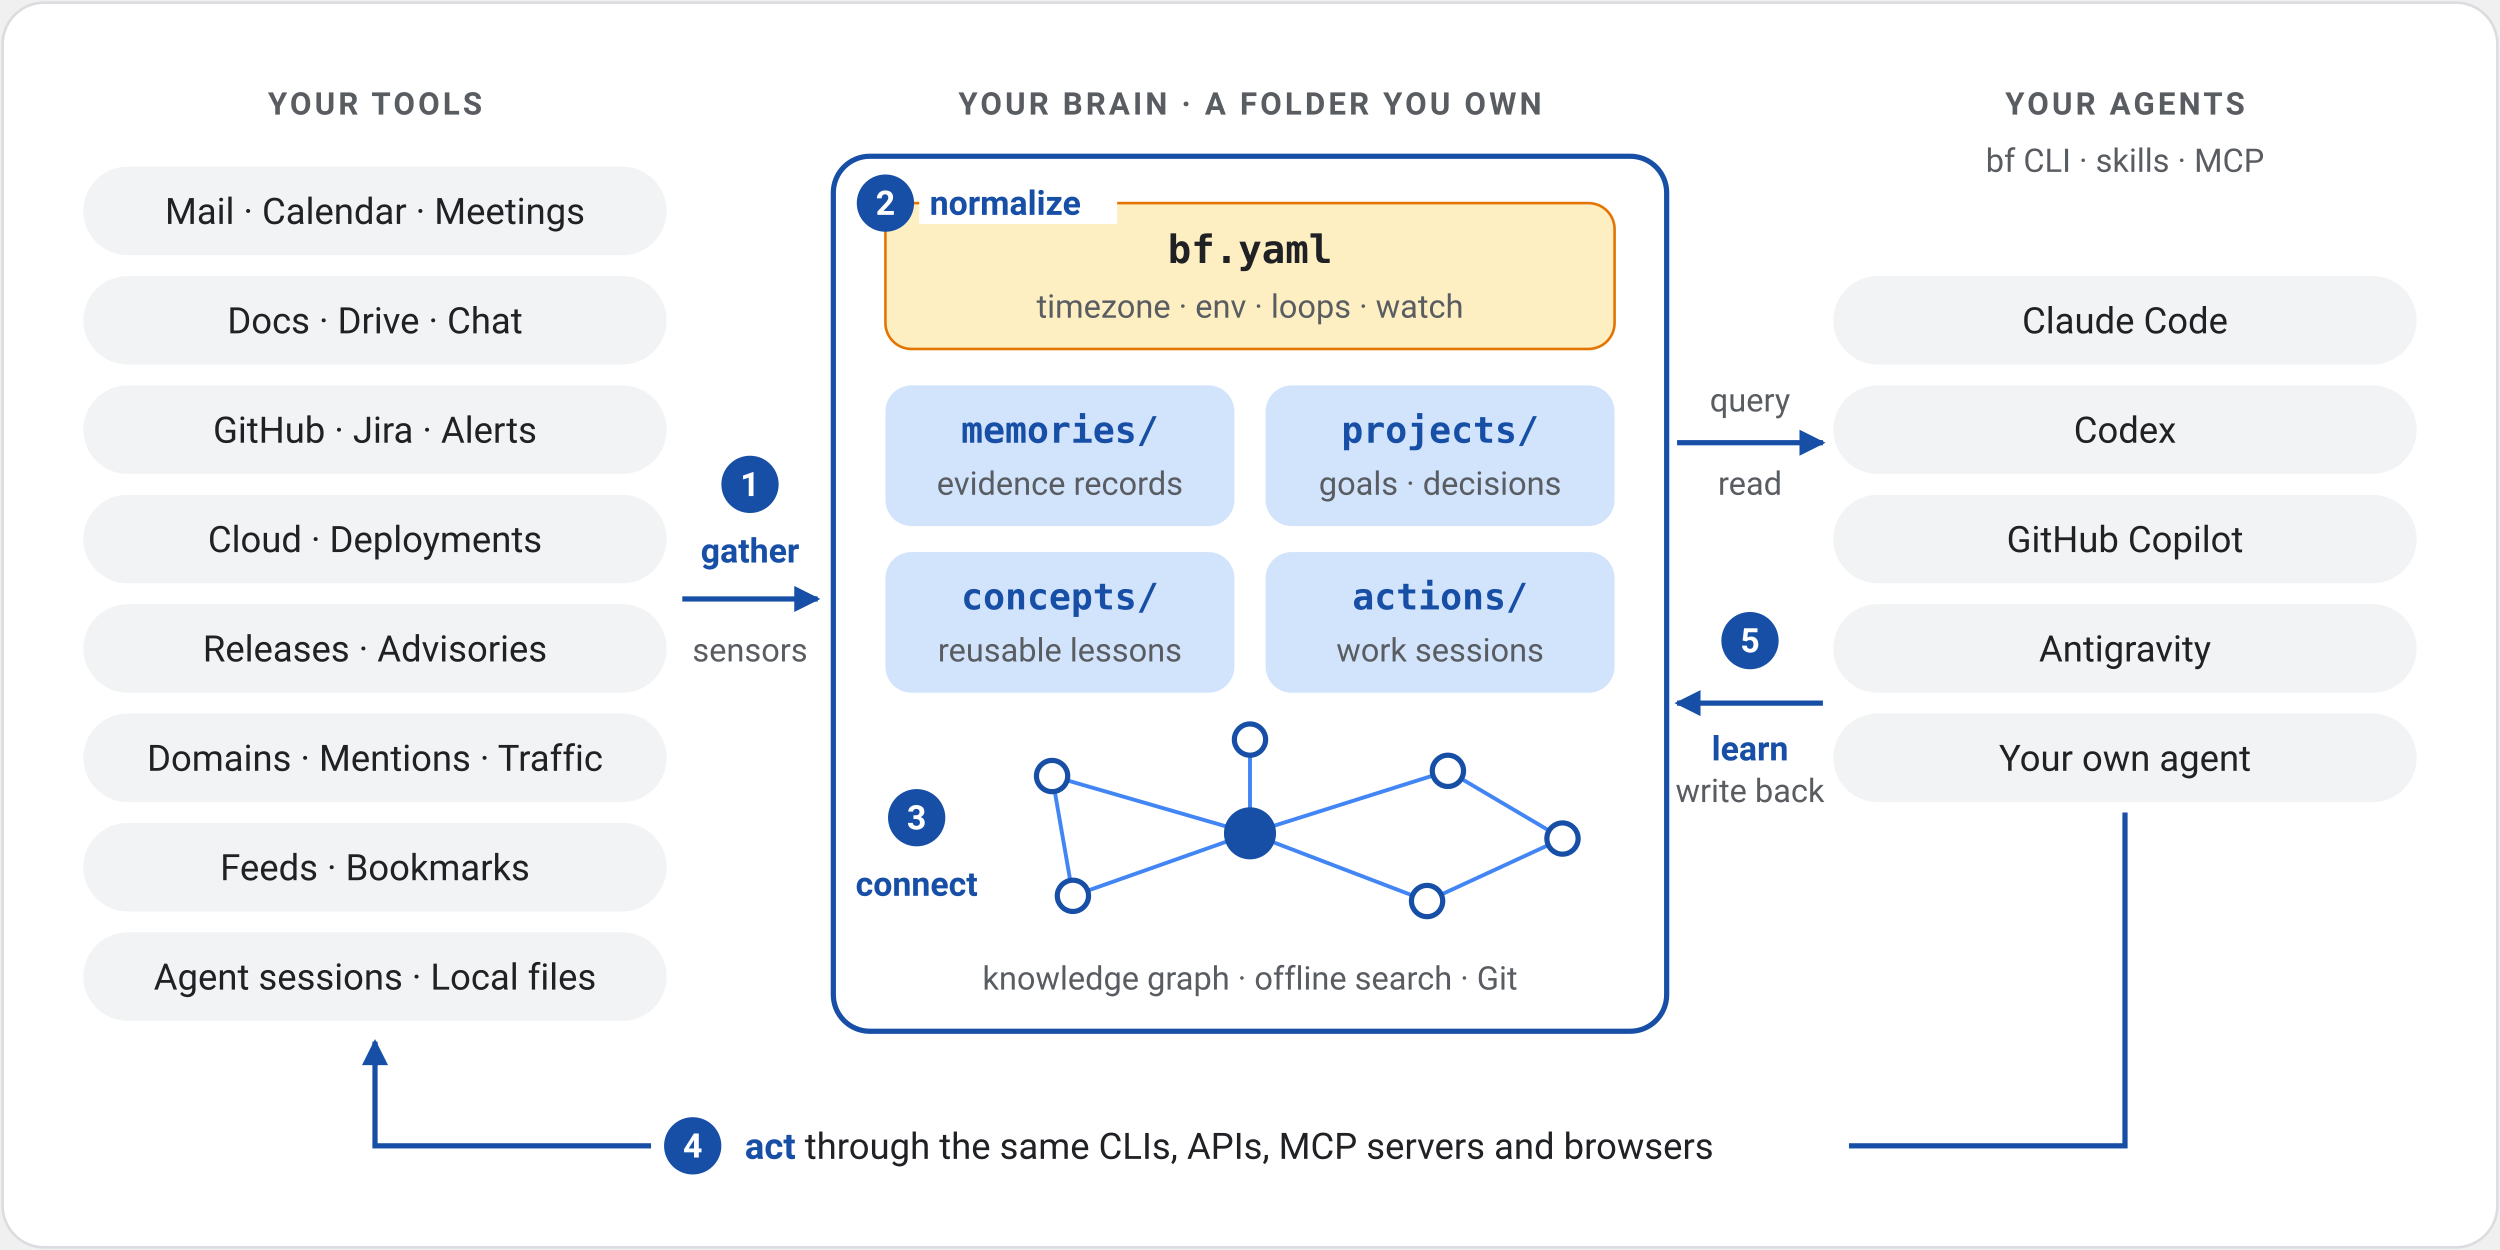
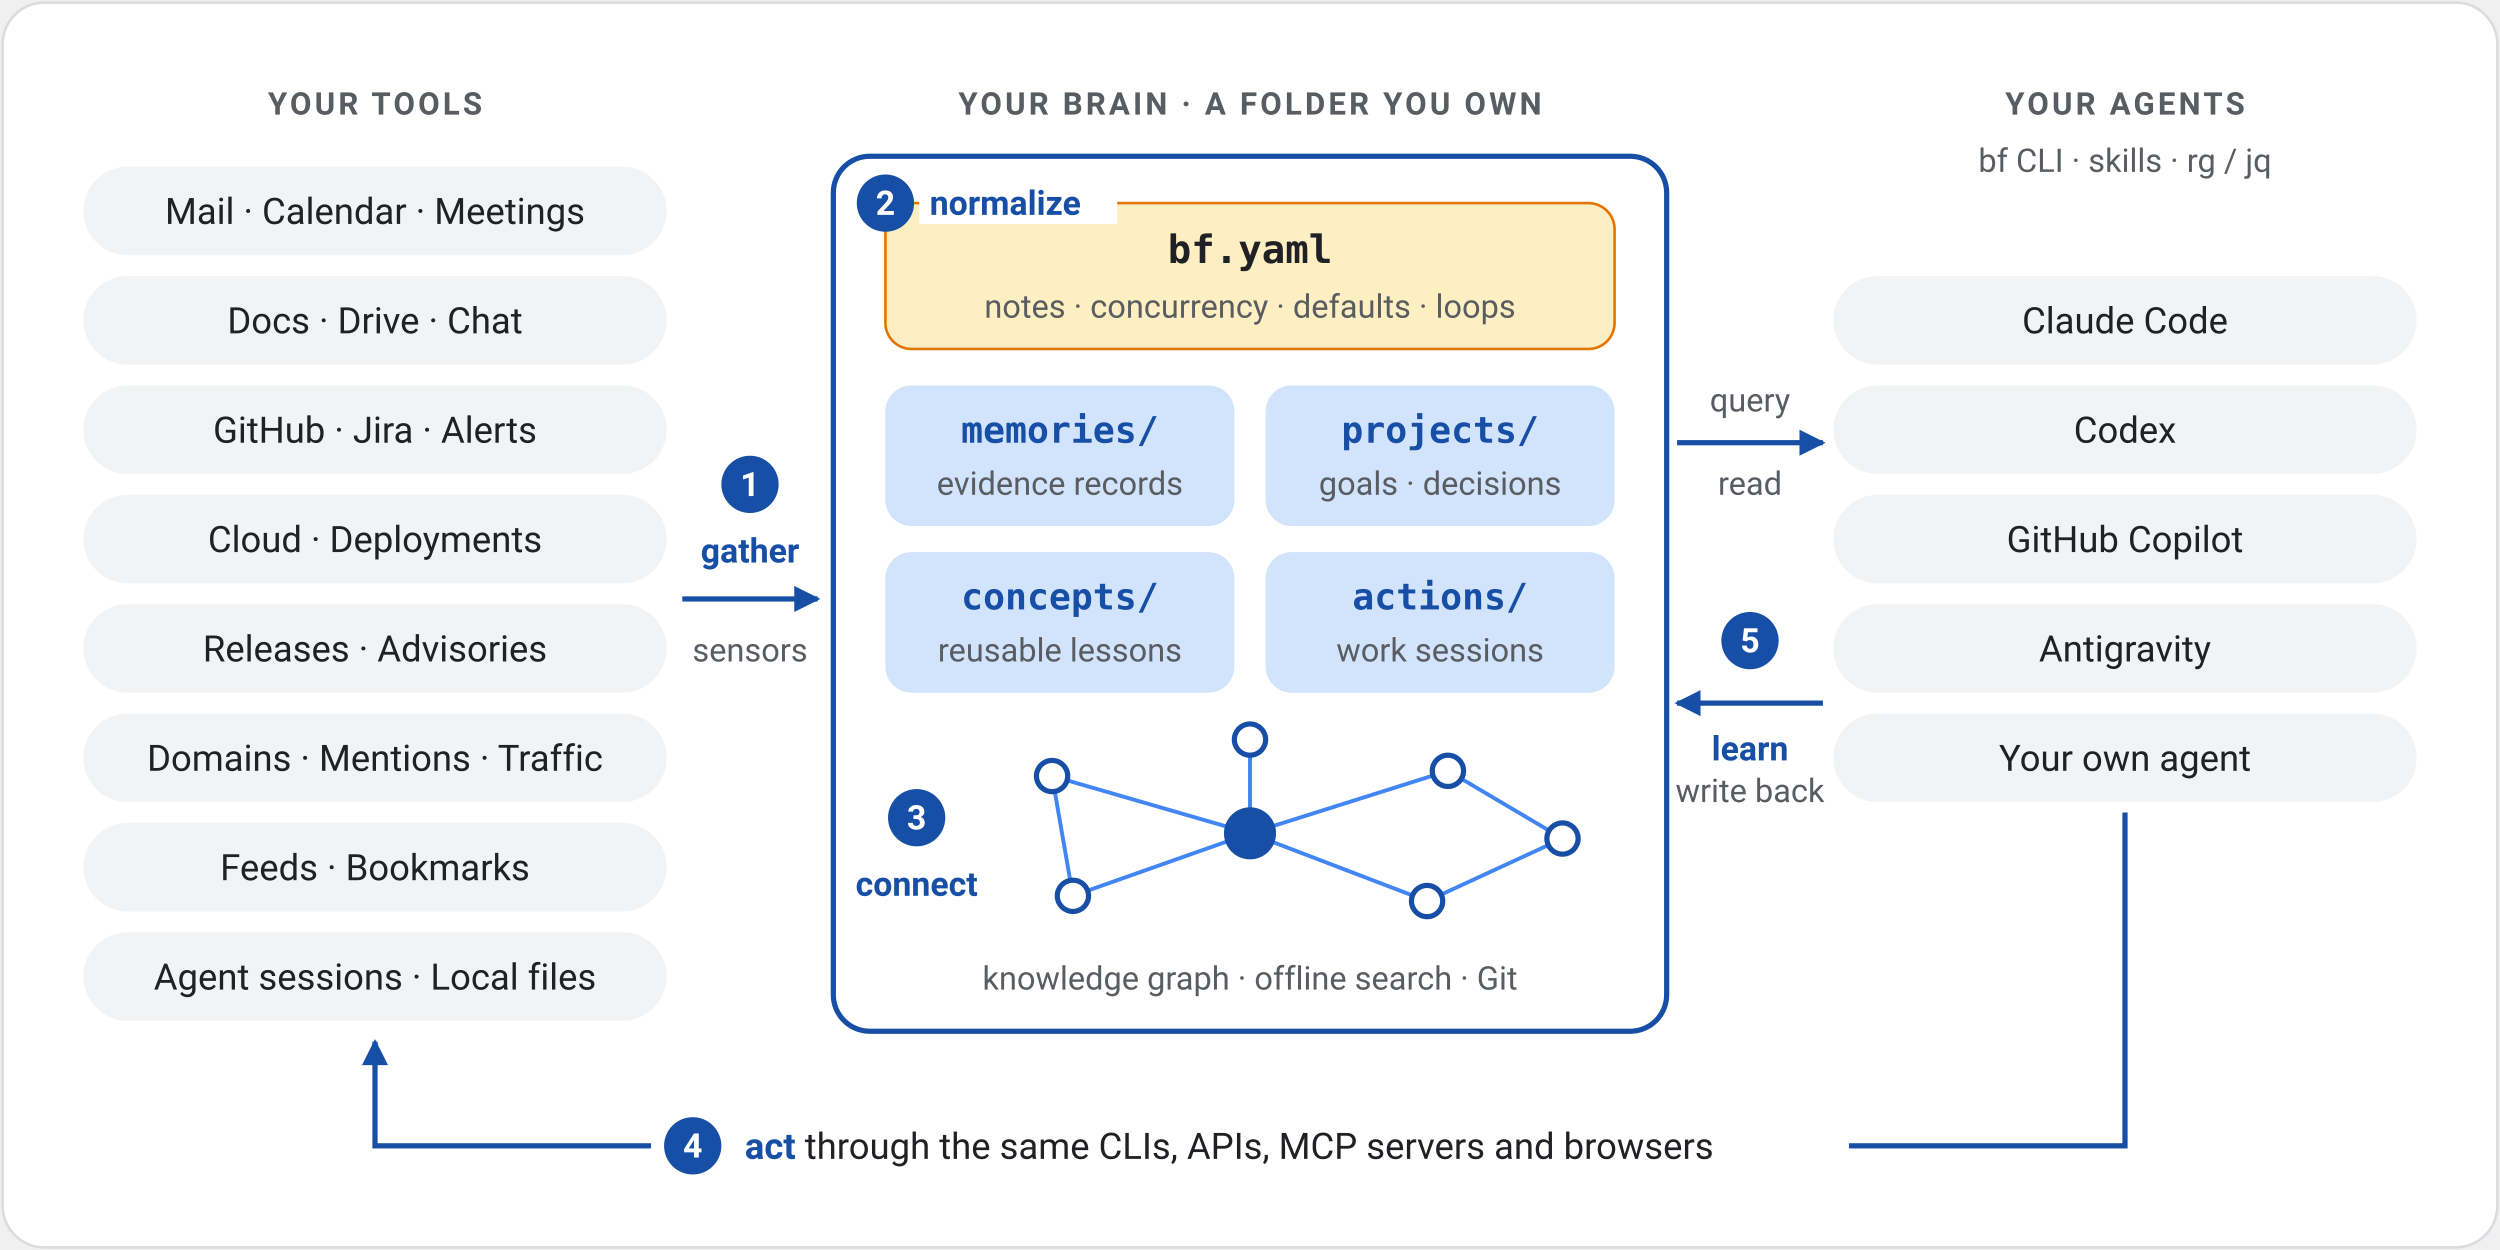
<svg xmlns="http://www.w3.org/2000/svg" width="960" height="480" viewBox="0 0 960 480" role="img" aria-labelledby="title desc">
  <defs>
    <marker id="arrow" viewBox="0 0 10 10" refX="9" refY="5" markerWidth="10" markerHeight="10" markerUnits="userSpaceOnUse" orient="auto-start-reverse">
      <path d="M0 0 L10 5 L0 10 Z" fill="#174EA6" />
    </marker>
    <style>
text { font-family: "Google Sans", "Google Sans Text", Roboto, "Segoe UI", Helvetica, Arial, sans-serif; fill: #202124; }
.code { font-family: "Google Sans Code", "JetBrains Mono", Menlo, Consolas, "DejaVu Sans Mono", monospace; }
.label { font-size: 12px; font-weight: 700; letter-spacing: 1.2px; fill: #595D62; }
.chip { fill: #F1F3F4; }
.chip-text { font-size: 14px; }
.muted { font-size: 12.5px; fill: #595D62; }
.folder { font-size: 14px; font-weight: 700; fill: #174EA6; }
.step { fill: #174EA6; }
.step-text { font-size: 13px; font-weight: 700; fill: #FFFFFF; }
.verb { font-size: 13px; font-weight: 700; fill: #174EA6; }
.flow { fill: none; stroke: #174EA6; stroke-width: 2; }
.edge { stroke: #4285F4; stroke-width: 1.5; }
</style>
  </defs>
  <rect x="1" y="1" width="958" height="478" rx="16" fill="#FFFFFF" stroke="#DADCE0" />
  <text class="label" x="144" y="44" text-anchor="middle">YOUR TOOLS</text>
  <g text-anchor="middle">
    <rect class="chip" x="32" y="64" width="224" height="34" rx="17" />
    <text class="chip-text" x="144" y="86">Mail · Calendar · Meetings</text>
    <rect class="chip" x="32" y="106" width="224" height="34" rx="17" />
    <text class="chip-text" x="144" y="128">Docs · Drive · Chat</text>
    <rect class="chip" x="32" y="148" width="224" height="34" rx="17" />
    <text class="chip-text" x="144" y="170">GitHub · Jira · Alerts</text>
    <rect class="chip" x="32" y="190" width="224" height="34" rx="17" />
    <text class="chip-text" x="144" y="212">Cloud · Deployments</text>
    <rect class="chip" x="32" y="232" width="224" height="34" rx="17" />
    <text class="chip-text" x="144" y="254">Releases · Advisories</text>
    <rect class="chip" x="32" y="274" width="224" height="34" rx="17" />
    <text class="chip-text" x="144" y="296">Domains · Mentions · Traffic</text>
    <rect class="chip" x="32" y="316" width="224" height="34" rx="17" />
    <text class="chip-text" x="144" y="338">Feeds · Bookmarks</text>
    <rect class="chip" x="32" y="358" width="224" height="34" rx="17" />
    <text class="chip-text" x="144" y="380">Agent sessions · Local files</text>
  </g>
  <circle class="step" cx="288" cy="186" r="11" />
  <text class="step-text" x="288" y="190.5" text-anchor="middle">1</text>
  <text class="verb" x="288" y="216" text-anchor="middle">gather</text>
  <line class="flow" x1="262" y1="230" x2="314" y2="230" marker-end="url(#arrow)" />
  <text class="muted" x="288" y="254" text-anchor="middle">sensors</text>
  <text class="label" x="480" y="44" text-anchor="middle">YOUR BRAIN · A FOLDER YOU OWN</text>
  <rect x="320" y="60" width="320" height="336" rx="14" fill="#FFFFFF" stroke="#174EA6" stroke-width="2" />
  <rect x="340" y="78" width="280" height="56" rx="10" fill="#FEEFC3" stroke="#E37400" />
  <text class="code" x="480" y="101" text-anchor="middle" style="font-size:15px;font-weight:700">bf.yaml</text>
-   <text class="muted" x="480" y="122" text-anchor="middle">timezone · env · loops · watch</text>
+   <text class="muted" x="480" y="122" text-anchor="middle">notes · concurrency · defaults · loops</text>
  <rect x="353" y="70" width="76" height="16" fill="#FFFFFF" />
  <text class="verb" x="357" y="82.5">normalize</text>
  <circle class="step" cx="340" cy="78" r="11" />
  <text class="step-text" x="340" y="82.5" text-anchor="middle">2</text>
  <g text-anchor="middle">
    <rect x="340" y="148" width="134" height="54" rx="10" fill="#D2E3FC" />
    <text class="code folder" x="407" y="170">memories/</text>
    <text class="muted" x="407" y="190">evidence records</text>
    <rect x="486" y="148" width="134" height="54" rx="10" fill="#D2E3FC" />
    <text class="code folder" x="553" y="170">projects/</text>
    <text class="muted" x="553" y="190">goals · decisions</text>
    <rect x="340" y="212" width="134" height="54" rx="10" fill="#D2E3FC" />
    <text class="code folder" x="407" y="234">concepts/</text>
    <text class="muted" x="407" y="254">reusable lessons</text>
    <rect x="486" y="212" width="134" height="54" rx="10" fill="#D2E3FC" />
    <text class="code folder" x="553" y="234">actions/</text>
    <text class="muted" x="553" y="254">work sessions</text>
  </g>
  <g>
    <line class="edge" x1="480" y1="320" x2="404" y2="298" />
    <line class="edge" x1="480" y1="320" x2="412" y2="344" />
    <line class="edge" x1="480" y1="320" x2="556" y2="296" />
    <line class="edge" x1="480" y1="320" x2="548" y2="346" />
    <line class="edge" x1="404" y1="298" x2="412" y2="344" />
    <line class="edge" x1="556" y1="296" x2="600" y2="322" />
    <line class="edge" x1="548" y1="346" x2="600" y2="322" />
    <line class="edge" x1="480" y1="320" x2="480" y2="284" />
    <circle cx="480" cy="320" r="10" fill="#174EA6" />
    <circle cx="404" cy="298" r="6" fill="#FFFFFF" stroke="#174EA6" stroke-width="2" />
    <circle cx="412" cy="344" r="6" fill="#FFFFFF" stroke="#174EA6" stroke-width="2" />
    <circle cx="556" cy="296" r="6" fill="#FFFFFF" stroke="#174EA6" stroke-width="2" />
    <circle cx="548" cy="346" r="6" fill="#FFFFFF" stroke="#174EA6" stroke-width="2" />
    <circle cx="600" cy="322" r="6" fill="#FFFFFF" stroke="#174EA6" stroke-width="2" />
    <circle cx="480" cy="284" r="6" fill="#FFFFFF" stroke="#174EA6" stroke-width="2" />
  </g>
  <circle class="step" cx="352" cy="314" r="11" />
  <text class="step-text" x="352" y="318.5" text-anchor="middle">3</text>
  <text class="verb" x="352" y="344" text-anchor="middle">connect</text>
  <text class="muted" x="480" y="380" text-anchor="middle">knowledge graph · offline search · Git</text>
  <line class="flow" x1="644" y1="170" x2="700" y2="170" marker-end="url(#arrow)" />
  <text class="muted" x="672" y="158" text-anchor="middle">query</text>
  <text class="muted" x="672" y="190" text-anchor="middle">read</text>
  <line class="flow" x1="700" y1="270" x2="644" y2="270" marker-end="url(#arrow)" />
  <circle class="step" cx="672" cy="246" r="11" />
  <text class="step-text" x="672" y="250.5" text-anchor="middle">5</text>
  <text class="verb" x="672" y="292" text-anchor="middle">learn</text>
  <text class="muted" x="672" y="308" text-anchor="middle">write back</text>
  <text class="label" x="816" y="44" text-anchor="middle">YOUR AGENTS</text>
  <g text-anchor="middle">
    <rect class="chip" x="704" y="106" width="224" height="34" rx="17" />
    <text class="chip-text" x="816" y="128">Claude Code</text>
    <rect class="chip" x="704" y="148" width="224" height="34" rx="17" />
    <text class="chip-text" x="816" y="170">Codex</text>
    <rect class="chip" x="704" y="190" width="224" height="34" rx="17" />
    <text class="chip-text" x="816" y="212">GitHub Copilot</text>
    <rect class="chip" x="704" y="232" width="224" height="34" rx="17" />
    <text class="chip-text" x="816" y="254">Antigravity</text>
    <rect class="chip" x="704" y="274" width="224" height="34" rx="17" />
    <text class="chip-text" x="816" y="296">Your own agent</text>
  </g>
-   <text class="muted" x="816" y="66" text-anchor="middle">bf CLI · skills · MCP</text>
+   <text class="muted" x="816" y="66" text-anchor="middle">bf CLI · skills · rg / jq</text>
  <path class="flow" d="M816 312 V440 H144 V400" marker-end="url(#arrow)" />
  <rect x="250" y="428" width="460" height="24" fill="#FFFFFF" />
  <circle class="step" cx="266" cy="440" r="11" />
  <text class="step-text" x="266" y="444.5" text-anchor="middle">4</text>
  <text x="286" y="445" style="font-size:14px">
    <tspan class="verb" style="font-size:14px">act</tspan> through the same CLIs, APIs, MCP servers and browsers</text>
</svg>
